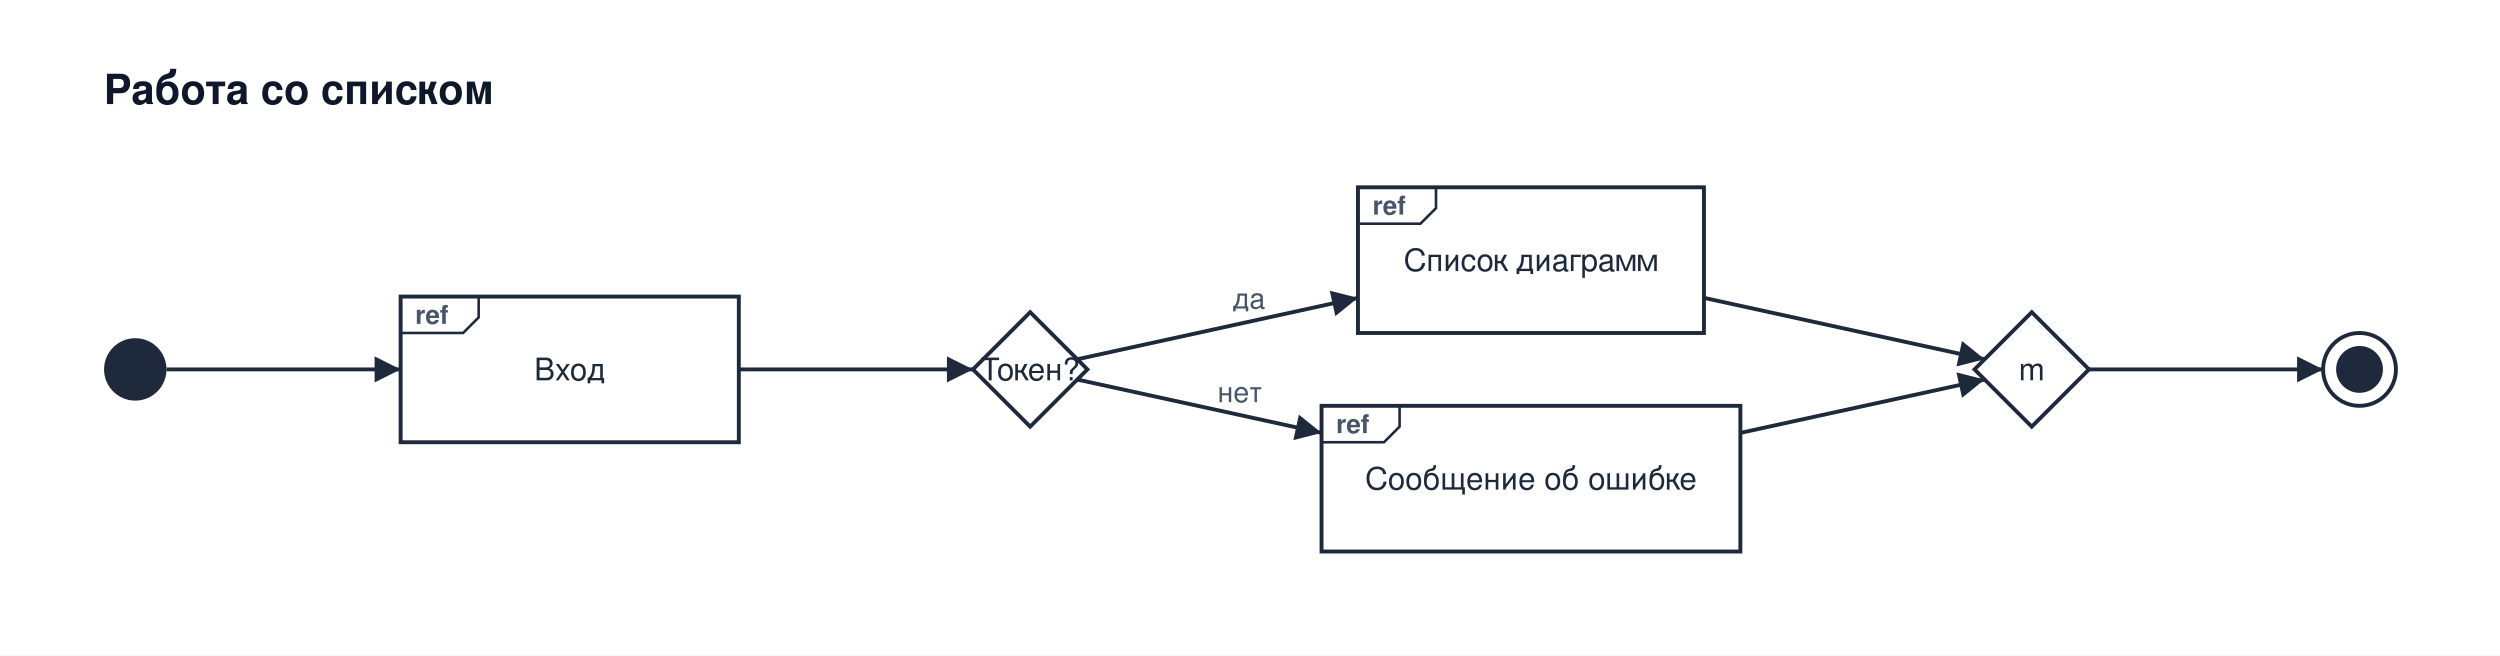
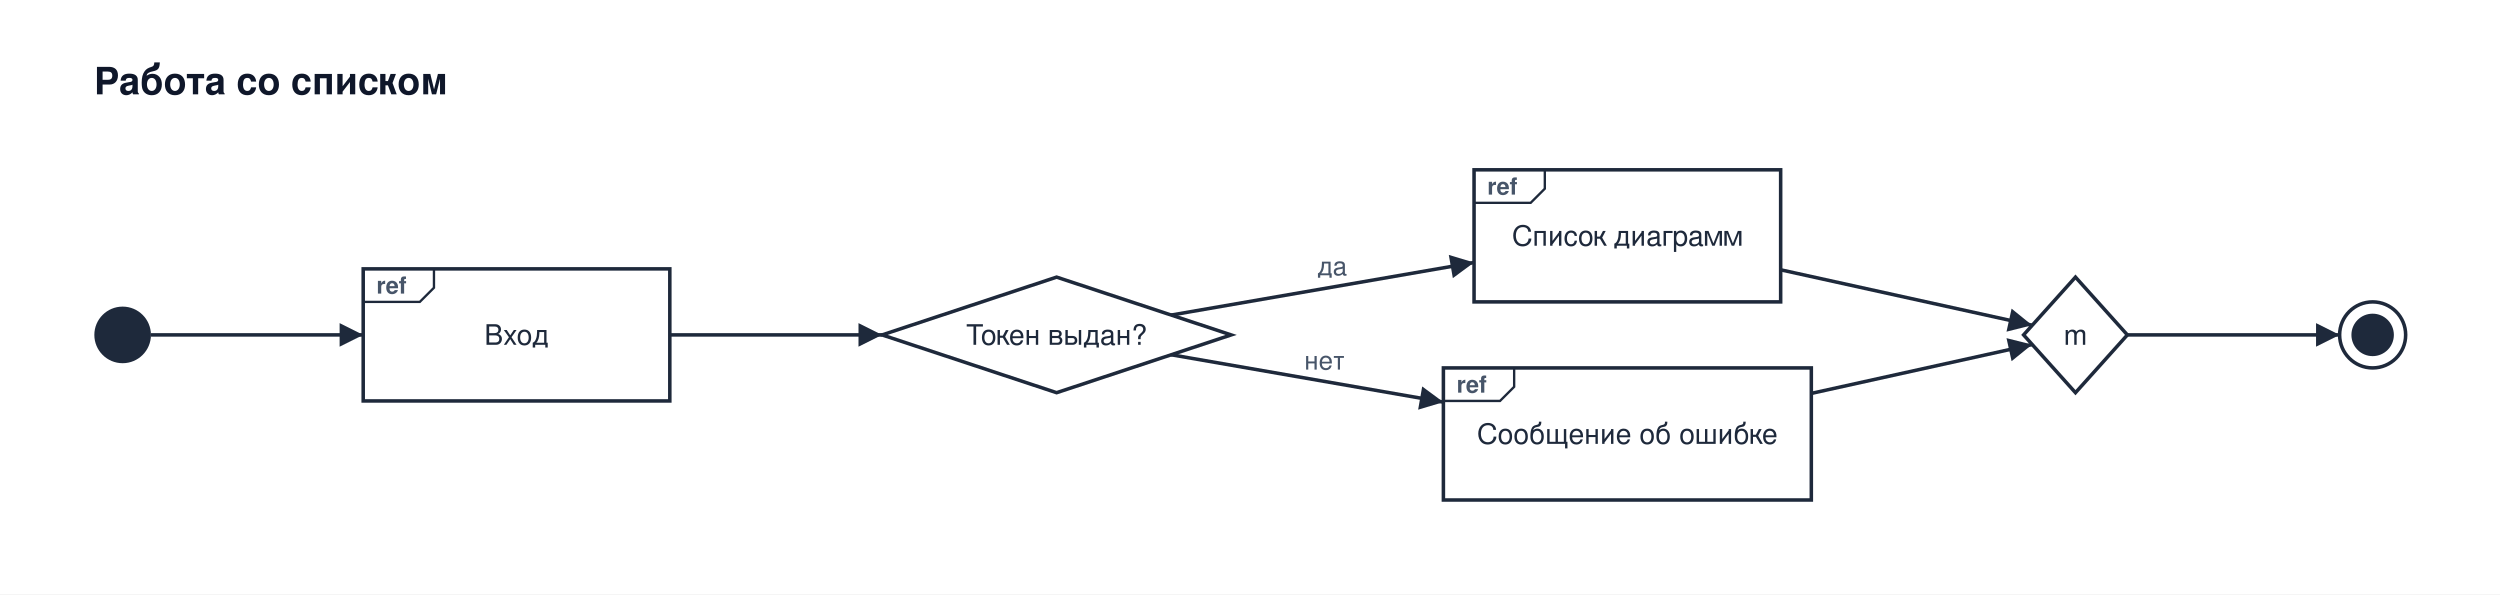
- <svg xmlns="http://www.w3.org/2000/svg" width="961" height="252" viewBox="0 0 961 252" font-family="Helvetica, Arial, sans-serif" role="img" aria-label="Диаграмма: Собственный движок (в браузере)">
+ <svg xmlns="http://www.w3.org/2000/svg" width="1060" height="252" viewBox="0 0 1060 252" font-family="Helvetica, Arial, sans-serif" role="img" aria-label="Диаграмма: Собственный движок (в браузере)">
  <defs>
    <marker id="m-arrow" viewBox="0 0 10 10" refX="10" refY="5" markerWidth="10" markerHeight="10" markerUnits="userSpaceOnUse" orient="auto-start-reverse">
      <path d="M0 0L10 5L0 10Z" fill="#1e293b" />
    </marker>
    <marker id="m-open" viewBox="0 0 10 10" refX="10" refY="5" markerWidth="10" markerHeight="10" markerUnits="userSpaceOnUse" orient="auto-start-reverse">
      <path d="M0 0L10 5L0 10" fill="none" stroke="#1e293b" stroke-width="1.5" />
    </marker>
    <marker id="m-triangle" viewBox="0 0 12 12" refX="12" refY="6" markerWidth="12" markerHeight="12" markerUnits="userSpaceOnUse" orient="auto-start-reverse">
      <path d="M0 0L12 6L0 12Z" fill="#ffffff" stroke="#1e293b" stroke-width="1.5" />
    </marker>
    <marker id="m-diamond" viewBox="0 0 16 10" refX="16" refY="5" markerWidth="16" markerHeight="10" markerUnits="userSpaceOnUse" orient="auto-start-reverse">
      <path d="M0 5L8 0L16 5L8 10Z" fill="#ffffff" stroke="#1e293b" stroke-width="1.5" />
    </marker>
    <marker id="m-diamond-filled" viewBox="0 0 16 10" refX="16" refY="5" markerWidth="16" markerHeight="10" markerUnits="userSpaceOnUse" orient="auto-start-reverse">
      <path d="M0 5L8 0L16 5L8 10Z" fill="#1e293b" />
    </marker>
    <marker id="m-one" viewBox="0 0 14 14" refX="14" refY="7" markerWidth="14" markerHeight="14" markerUnits="userSpaceOnUse" orient="auto-start-reverse">
      <path d="M7 1V13M11 1V13" stroke="#1e293b" stroke-width="1.5" />
    </marker>
    <marker id="m-many" viewBox="0 0 14 14" refX="14" refY="7" markerWidth="14" markerHeight="14" markerUnits="userSpaceOnUse" orient="auto-start-reverse">
      <path d="M14 7L2 1M14 7L2 7M14 7L2 13" fill="none" stroke="#1e293b" stroke-width="1.5" />
    </marker>
    <marker id="m-zero-one" viewBox="0 0 18 14" refX="18" refY="7" markerWidth="18" markerHeight="14" markerUnits="userSpaceOnUse" orient="auto-start-reverse">
      <circle cx="5" cy="7" r="4" fill="#ffffff" stroke="#1e293b" stroke-width="1.5" />
      <path d="M13 1V13" stroke="#1e293b" stroke-width="1.5" />
    </marker>
    <marker id="m-one-many" viewBox="0 0 14 14" refX="14" refY="7" markerWidth="14" markerHeight="14" markerUnits="userSpaceOnUse" orient="auto-start-reverse">
      <path d="M14 7L2 1M14 7L2 7M14 7L2 13M5 1V13" fill="none" stroke="#1e293b" stroke-width="1.5" />
    </marker>
  </defs>
-   <rect width="961" height="252" fill="#ffffff" />
+   <rect width="1060" height="252" fill="#ffffff" />
  <text x="40" y="40" font-size="16" font-weight="700" fill="#0f172a">Работа со списком</text>
  <path class="notation__edge" id="edge-0" d="M64 142Q135.5 142 154 142" fill="none" stroke="#1e293b" stroke-width="1.5" marker-end="url(#m-arrow)" />
-   <path class="notation__edge" id="edge-1" d="M284 142Q307.5 142 374 142" fill="none" stroke="#1e293b" stroke-width="1.5" marker-end="url(#m-arrow)" />
-   <path class="notation__edge" id="edge-2" d="M414.1 138.1Q492.3 121 522 114.5" fill="none" stroke="#1e293b" stroke-width="1.5" marker-end="url(#m-arrow)" />
-   <text x="480.1" y="118.6" text-anchor="middle" font-size="11" fill="#475569" stroke="#ffffff" stroke-width="3" paint-order="stroke">да</text>
-   <path class="notation__edge" id="edge-3" d="M414.1 145.9Q492.3 163 508 166.4" fill="none" stroke="#1e293b" stroke-width="1.5" marker-end="url(#m-arrow)" />
-   <text x="476.6" y="154.6" text-anchor="middle" font-size="11" fill="#475569" stroke="#ffffff" stroke-width="3" paint-order="stroke">нет</text>
-   <path class="notation__edge" id="edge-4" d="M655 114.5Q684.8 121 762.9 138.1" fill="none" stroke="#1e293b" stroke-width="1.5" marker-end="url(#m-arrow)" />
-   <path class="notation__edge" id="edge-5" d="M669 166.4Q684.8 163 762.9 145.9" fill="none" stroke="#1e293b" stroke-width="1.5" marker-end="url(#m-arrow)" />
-   <path class="notation__edge" id="edge-6" d="M803 142Q844 142 893 142" fill="none" stroke="#1e293b" stroke-width="1.5" marker-end="url(#m-arrow)" />
+   <path class="notation__edge" id="edge-1" d="M284 142Q333.5 142 374 142" fill="none" stroke="#1e293b" stroke-width="1.5" marker-end="url(#m-arrow)" />
+   <path class="notation__edge" id="edge-2" d="M496.5 133.6Q569 121 625 111.3" fill="none" stroke="#1e293b" stroke-width="1.5" marker-end="url(#m-arrow)" />
+   <text x="564.9" y="116.7" text-anchor="middle" font-size="11" fill="#475569" stroke="#ffffff" stroke-width="3" paint-order="stroke">да</text>
+   <path class="notation__edge" id="edge-3" d="M496.5 150.4Q569 163 612 170.5" fill="none" stroke="#1e293b" stroke-width="1.5" marker-end="url(#m-arrow)" />
+   <text x="561.6" y="156.7" text-anchor="middle" font-size="11" fill="#475569" stroke="#ffffff" stroke-width="3" paint-order="stroke">нет</text>
+   <path class="notation__edge" id="edge-4" d="M755 114.4Q785 121 861.6 137.9" fill="none" stroke="#1e293b" stroke-width="1.5" marker-end="url(#m-arrow)" />
+   <path class="notation__edge" id="edge-5" d="M768 166.8Q785 163 861.6 146.1" fill="none" stroke="#1e293b" stroke-width="1.5" marker-end="url(#m-arrow)" />
+   <path class="notation__edge" id="edge-6" d="M902 142Q943 142 992 142" fill="none" stroke="#1e293b" stroke-width="1.5" marker-end="url(#m-arrow)" />
  <g class="notation__node" data-id="s" data-cx="52" data-cy="142" tabindex="0" role="button" aria-label="s">
    <circle cx="52" cy="142" r="12" fill="#1e293b" />
  </g>
  <g class="notation__node" data-id="i1" data-cx="219" data-cy="142" tabindex="0" role="button" aria-label="i1">
    <rect x="154" y="114" width="130" height="56" fill="#ffffff" stroke="#1e293b" stroke-width="1.5" />
    <path d="M154 128H178L184 122V114" fill="none" stroke="#1e293b" stroke-width="1" />
    <text x="166" y="121" dy="0.35em" text-anchor="middle" font-size="10" font-weight="700" fill="#475569">ref</text>
    <text x="219" y="142" dy="0.35em" text-anchor="middle" font-size="12" font-weight="400" fill="#1e293b">Вход</text>
  </g>
-   <g class="notation__node" data-id="d" data-cx="396" data-cy="142" tabindex="0" role="button" aria-label="d">
-     <polygon points="396,120 418,142 396,164 374,142" fill="#ffffff" stroke="#1e293b" stroke-width="1.5" />
-     <text x="396" y="142" dy="0.35em" text-anchor="middle" font-size="12" font-weight="400" fill="#1e293b">Токен?</text>
+   <g class="notation__node" data-id="d" data-cx="448" data-cy="142" tabindex="0" role="button" aria-label="d">
+     <polygon points="448,117.5 522,142 448,166.5 374,142" fill="#ffffff" stroke="#1e293b" stroke-width="1.5" />
+     <text x="448" y="142" dy="0.35em" text-anchor="middle" font-size="12" font-weight="400" fill="#1e293b">Токен выдан?</text>
  </g>
-   <g class="notation__node" data-id="i2" data-cx="588.5" data-cy="100" tabindex="0" role="button" aria-label="i2">
-     <rect x="522" y="72" width="133" height="56" fill="#ffffff" stroke="#1e293b" stroke-width="1.5" />
-     <path d="M522 86H546L552 80V72" fill="none" stroke="#1e293b" stroke-width="1" />
-     <text x="534" y="79" dy="0.35em" text-anchor="middle" font-size="10" font-weight="700" fill="#475569">ref</text>
-     <text x="588.5" y="100" dy="0.35em" text-anchor="middle" font-size="12" font-weight="400" fill="#1e293b">Список диаграмм</text>
+   <g class="notation__node" data-id="i2" data-cx="690" data-cy="100" tabindex="0" role="button" aria-label="i2">
+     <rect x="625" y="72" width="130" height="56" fill="#ffffff" stroke="#1e293b" stroke-width="1.5" />
+     <path d="M625 86H649L655 80V72" fill="none" stroke="#1e293b" stroke-width="1" />
+     <text x="637" y="79" dy="0.35em" text-anchor="middle" font-size="10" font-weight="700" fill="#475569">ref</text>
+     <text x="690" y="100" dy="0.35em" text-anchor="middle" font-size="12" font-weight="400" fill="#1e293b">Список диаграмм</text>
  </g>
-   <g class="notation__node" data-id="i3" data-cx="588.5" data-cy="184" tabindex="0" role="button" aria-label="i3">
-     <rect x="508" y="156" width="161" height="56" fill="#ffffff" stroke="#1e293b" stroke-width="1.5" />
-     <path d="M508 170H532L538 164V156" fill="none" stroke="#1e293b" stroke-width="1" />
-     <text x="520" y="163" dy="0.35em" text-anchor="middle" font-size="10" font-weight="700" fill="#475569">ref</text>
-     <text x="588.5" y="184" dy="0.35em" text-anchor="middle" font-size="12" font-weight="400" fill="#1e293b">Сообщение об ошибке</text>
+   <g class="notation__node" data-id="i3" data-cx="690" data-cy="184" tabindex="0" role="button" aria-label="i3">
+     <rect x="612" y="156" width="156" height="56" fill="#ffffff" stroke="#1e293b" stroke-width="1.5" />
+     <path d="M612 170H636L642 164V156" fill="none" stroke="#1e293b" stroke-width="1" />
+     <text x="624" y="163" dy="0.35em" text-anchor="middle" font-size="10" font-weight="700" fill="#475569">ref</text>
+     <text x="690" y="184" dy="0.35em" text-anchor="middle" font-size="12" font-weight="400" fill="#1e293b">Сообщение об ошибке</text>
  </g>
-   <g class="notation__node" data-id="m" data-cx="781" data-cy="142" tabindex="0" role="button" aria-label="m">
-     <polygon points="781,120 803,142 781,164 759,142" fill="#ffffff" stroke="#1e293b" stroke-width="1.5" />
-     <text x="781" y="142" dy="0.35em" text-anchor="middle" font-size="12" font-weight="400" fill="#1e293b">m</text>
+   <g class="notation__node" data-id="m" data-cx="880" data-cy="142" tabindex="0" role="button" aria-label="m">
+     <polygon points="880,117.5 902,142 880,166.5 858,142" fill="#ffffff" stroke="#1e293b" stroke-width="1.5" />
+     <text x="880" y="142" dy="0.35em" text-anchor="middle" font-size="12" font-weight="400" fill="#1e293b">m</text>
  </g>
-   <g class="notation__node" data-id="e" data-cx="907" data-cy="142" tabindex="0" role="button" aria-label="e">
-     <circle cx="907" cy="142" r="14" fill="#ffffff" stroke="#1e293b" stroke-width="1.5" />
-     <circle cx="907" cy="142" r="9" fill="#1e293b" />
+   <g class="notation__node" data-id="e" data-cx="1006" data-cy="142" tabindex="0" role="button" aria-label="e">
+     <circle cx="1006" cy="142" r="14" fill="#ffffff" stroke="#1e293b" stroke-width="1.5" />
+     <circle cx="1006" cy="142" r="9" fill="#1e293b" />
  </g>
</svg>
